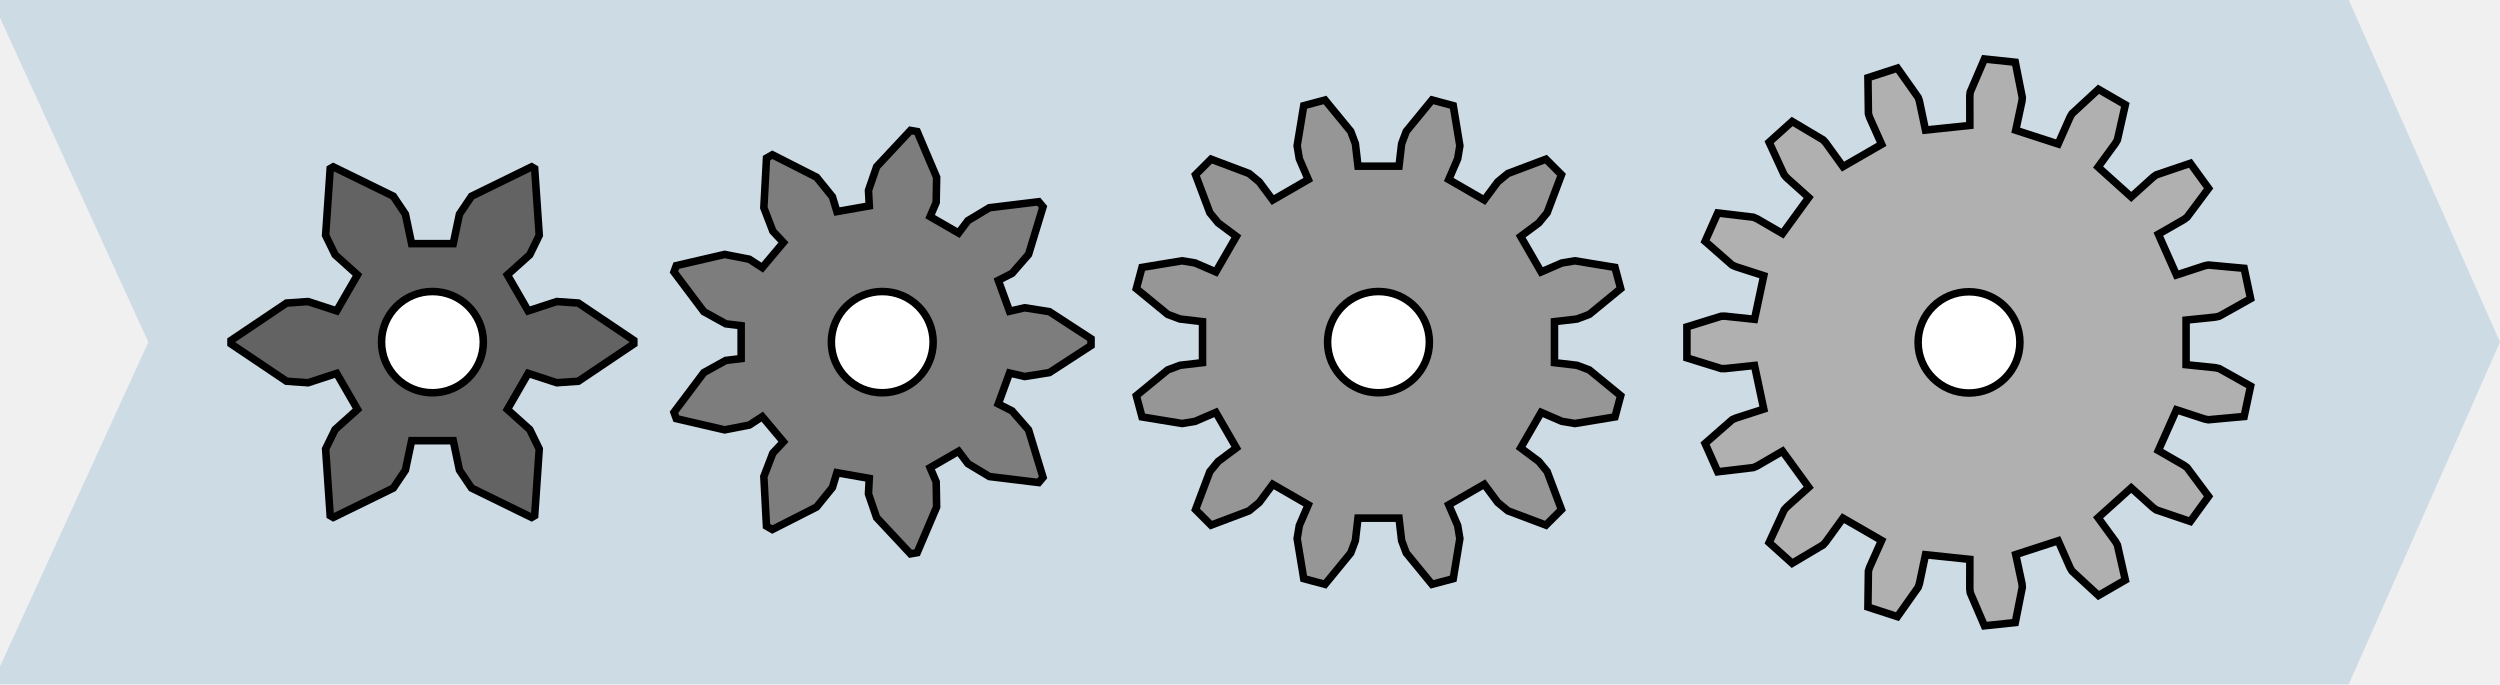
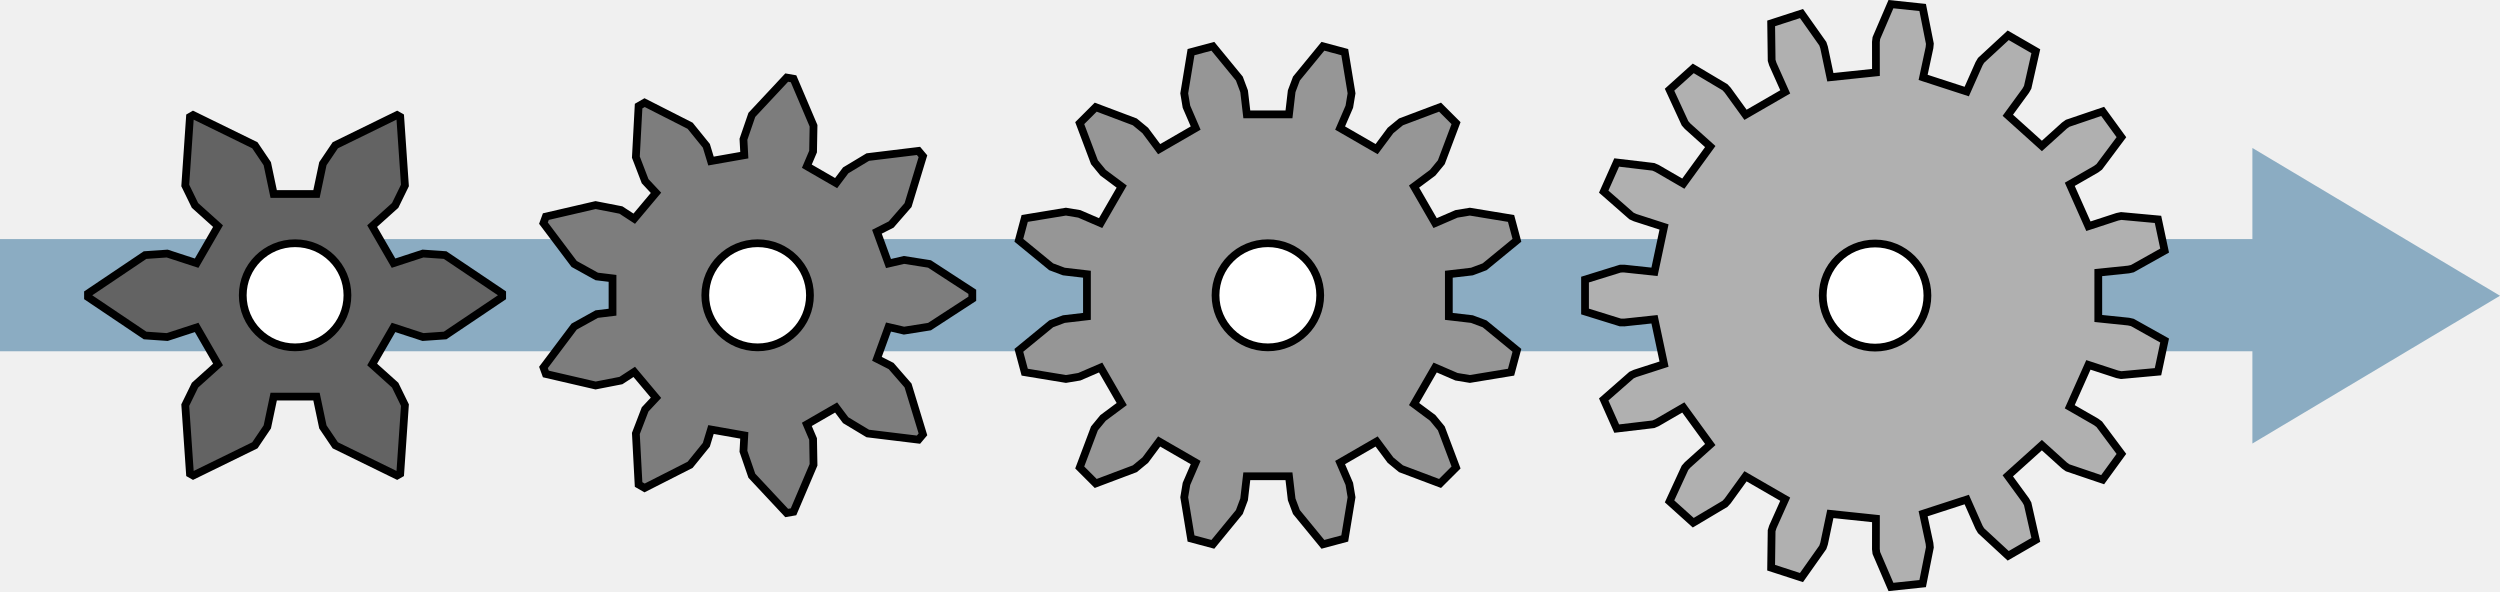
- <svg xmlns="http://www.w3.org/2000/svg" width="175.28mm" height="47.976mm" viewBox="0 0 175.28 47.976" version="1.1" id="svg1">
+ <svg xmlns="http://www.w3.org/2000/svg" width="170.464mm" height="40.304mm" viewBox="0 0 170.464 40.304" version="1.1" id="svg1">
  <defs id="defs1" />
-   <g id="g78" transform="translate(-17.18989,-74.57385)">
-     <path id="rect86" style="fill:#cddbe5;fill-opacity:1;stroke:none;stroke-width:1.19;stroke-dasharray:none;stroke-opacity:1" d="m 17.19,74.574 v 1.248 L 27.592,98.562 17.19,121.301 v 1.248 h 164.676 v 0 l 10.604,-23.988 -10.604,-23.988 v 0 z" />
+   <g id="g78" transform="translate(-27.38747,-78.42746)">
+     <path id="rect87" style="fill:#8bacc2;fill-opacity:1;stroke:none;stroke-width:0.508;stroke-dasharray:none;stroke-opacity:1" d="m 180.968,88.517 v 6.212 H 27.387 v 7.648 H 180.968 v 6.293 L 197.851,98.593 Z" />
    <g transform="matrix(0.906076,-0.1925924,0.1925924,0.906076,155.3278,98.57965)" id="g66" style="stroke-width:0.571;stroke-dasharray:none">
      <path style="fill:#b0b0b0;fill-opacity:1;stroke:#000000;stroke-width:0.571;stroke-dasharray:none" d="m 16.33,-1.746 2.226,-0.238 0.29,0.003 2.598,0.807 v 2.348 l -2.598,0.807 -0.29,0.003 -2.226,-0.238 -0.702,3.301 2.13,0.688 0.263,0.121 2.046,1.794 -0.955,2.145 -2.702,-0.32 -0.266,-0.115 -1.937,-1.123 -1.984,2.73 1.666,1.495 0.192,0.217 1.139,2.471 -1.745,1.571 -2.338,-1.391 -0.196,-0.213 -1.313,-1.813 -2.923,1.687 0.914,2.043 0.087,0.277 0.036,2.72 L 5.51,20.757 3.94,18.535 3.847,18.261 3.386,16.07 0.029,16.423 0.033,18.662 0,18.949 l -1.074,2.5 -2.335,-0.245 -0.531,-2.668 0.027,-0.289 0.469,-2.189 -3.21,-1.043 -0.907,2.047 -0.148,0.249 -1.998,1.847 -2.034,-1.174 0.601,-2.654 0.142,-0.253 1.319,-1.809 -2.508,-2.258 -1.661,1.501 -0.236,0.168 -2.576,0.875 -1.38,-1.9 1.628,-2.18 0.233,-0.173 1.941,-1.116 -1.373,-3.083 -2.128,0.696 -0.284,0.057 -2.709,-0.249 -0.488,-2.297 2.374,-1.329 0.283,-0.063 2.227,-0.23 v -3.375 l -2.227,-0.23 -0.283,-0.063 -2.374,-1.329 0.488,-2.297 2.709,-0.249 0.284,0.057 2.128,0.696 1.373,-3.083 -1.941,-1.116 -0.233,-0.173 -1.628,-2.18 1.38,-1.9 2.576,0.875 0.236,0.168 1.661,1.501 2.508,-2.258 -1.319,-1.809 -0.142,-0.253 -0.601,-2.654 2.034,-1.174 1.998,1.847 0.148,0.249 0.907,2.047 3.21,-1.043 -0.469,-2.189 -0.027,-0.289 0.531,-2.668 2.335,-0.245 1.074,2.5 0.033,0.288 -0.004,2.239 3.356,0.353 0.462,-2.191 0.093,-0.275 1.57,-2.222 2.233,0.726 -0.036,2.72 -0.087,0.277 -0.914,2.043 2.923,1.687 1.313,-1.813 0.196,-0.213 2.338,-1.391 1.745,1.571 -1.139,2.471 -0.192,0.217 -1.666,1.495 1.984,2.73 1.937,-1.123 0.266,-0.115 2.702,-0.32 0.955,2.145 -2.046,1.794 -0.263,0.121 -2.13,0.688 z" id="path65" />
    </g>
    <g transform="matrix(-0.2544427,-0.9495933,0.9495933,-0.2544427,113.8377,98.56163)" id="g71" style="stroke-width:0.538;stroke-dasharray:none">
      <path style="fill:#969696;fill-opacity:1;stroke:#000000;stroke-width:0.538;stroke-dasharray:none" d="m 12.499,-1.835 1.595,-0.234 0.936,0.091 2.639,1.195 v 1.568 l -2.639,1.195 -0.936,0.091 -1.595,-0.234 -0.757,2.825 1.499,0.595 0.765,0.547 1.688,2.354 -0.784,1.358 -2.883,-0.285 -0.856,-0.389 -1.264,-1 -2.068,2.068 1,1.264 0.389,0.856 0.285,2.883 -1.358,0.784 -2.354,-1.688 -0.547,-0.765 -0.595,-1.499 -2.825,0.757 0.234,1.595 -0.091,0.936 -1.195,2.639 h -1.568 l -1.195,-2.639 -0.091,-0.936 0.234,-1.595 -2.825,-0.757 -0.595,1.499 -0.547,0.765 -2.354,1.688 -1.358,-0.784 0.285,-2.883 0.389,-0.856 1,-1.264 -2.068,-2.068 -1.264,1 -0.856,0.389 -2.883,0.285 -0.784,-1.358 1.688,-2.354 0.765,-0.547 1.499,-0.595 -0.757,-2.825 -1.595,0.234 -0.936,-0.091 -2.639,-1.195 v -1.568 l 2.639,-1.195 0.936,-0.091 1.595,0.234 0.757,-2.825 -1.499,-0.595 -0.765,-0.547 -1.688,-2.354 0.784,-1.358 2.883,0.285 0.856,0.389 1.264,1 2.068,-2.068 -1,-1.264 -0.389,-0.856 -0.285,-2.883 1.358,-0.784 2.354,1.688 0.547,0.765 0.595,1.499 2.825,-0.757 -0.234,-1.595 0.091,-0.936 1.195,-2.639 h 1.568 l 1.195,2.639 0.091,0.936 -0.234,1.595 2.825,0.757 0.595,-1.499 0.547,-0.765 2.354,-1.688 1.358,0.784 -0.285,2.883 -0.389,0.856 -1,1.264 2.068,2.068 1.264,-1 0.856,-0.389 2.883,-0.285 0.784,1.358 -1.688,2.354 -0.765,0.547 -1.499,0.595 z" id="path70" />
    </g>
    <g transform="matrix(1.081927,0,0,1.081927,78.65125,98.56163)" id="g73" style="stroke-width:0.489;stroke-dasharray:none">
      <path style="fill:#7d7d7d;fill-opacity:1;stroke:#000000;stroke-width:0.489;stroke-dasharray:none" d="m 8.614,-2.001 0.977,-0.227 1.606,0.254 2.698,1.756 V 0.219 L 11.197,1.974 9.591,2.228 8.614,2.001 7.885,4.004 8.779,4.458 9.846,5.685 10.784,8.764 10.503,9.099 7.308,8.71 5.915,7.872 5.312,7.07 3.467,8.135 3.86,9.058 3.889,10.684 2.628,13.645 2.197,13.721 0,11.37 -0.529,9.832 -0.475,8.83 -2.574,8.46 -2.866,9.42 -3.889,10.684 -6.758,12.142 -7.137,11.924 -7.308,8.71 -6.725,7.192 -6.04,6.459 -7.41,4.827 -8.25,5.374 -9.846,5.685 -12.982,4.958 -13.131,4.547 -11.197,1.974 -9.775,1.186 -8.779,1.065 v -2.131 l -0.996,-0.121 -1.422,-0.788 -1.935,-2.572 0.15,-0.411 3.135,-0.727 1.596,0.311 0.841,0.548 1.37,-1.632 -0.685,-0.733 -0.583,-1.518 0.172,-3.214 0.379,-0.219 2.869,1.458 1.023,1.264 0.292,0.96 2.099,-0.37 -0.054,-1.002 0.529,-1.537 2.197,-2.352 0.431,0.076 1.26,2.961 -0.029,1.626 -0.393,0.923 1.845,1.065 0.603,-0.802 1.393,-0.838 3.195,-0.389 0.281,0.335 -0.938,3.079 -1.067,1.227 -0.895,0.454 z" id="path72" />
    </g>
    <g transform="matrix(1.397257,0,0,1.397257,47.5085,98.56163)" id="g77" style="stroke-width:0.379;stroke-dasharray:none">
      <path style="fill:#636363;fill-opacity:1;stroke:#000000;stroke-width:0.379;stroke-dasharray:none" d="m 4.804,-1.568 1.436,-0.469 1.081,0.075 2.784,1.873 V 0.089 L 7.321,1.962 6.24,2.037 4.804,1.568 3.76,3.376 4.884,4.386 5.36,5.36 5.13,8.708 4.976,8.796 1.962,7.321 1.356,6.423 1.044,4.944 H -1.044 L -1.356,6.423 -1.962,7.321 -4.976,8.796 -5.13,8.708 -5.36,5.36 -4.884,4.386 -3.76,3.376 -4.804,1.568 -6.24,2.037 -7.321,1.962 -10.106,0.089 v -0.177 l 2.784,-1.873 1.081,-0.075 1.436,0.469 1.044,-1.808 -1.124,-1.01 -0.475,-0.974 0.23,-3.348 0.153,-0.089 3.014,1.475 0.606,0.899 0.312,1.479 H 1.044 L 1.356,-6.423 1.962,-7.321 4.976,-8.796 5.13,-8.708 5.36,-5.36 4.884,-4.386 3.76,-3.376 Z" id="path76" />
    </g>
    <ellipse style="fill:#ffffff;fill-opacity:1;stroke:#000000;stroke-width:0.529;stroke-dasharray:none" id="path86" cx="155.241" cy="98.58" rx="3.569" ry="3.55" />
    <ellipse style="fill:#ffffff;fill-opacity:1;stroke:#000000;stroke-width:0.529;stroke-dasharray:none" id="path86-7" cx="113.838" cy="98.562" rx="3.569" ry="3.55" />
    <ellipse style="fill:#ffffff;fill-opacity:1;stroke:#000000;stroke-width:0.529;stroke-dasharray:none" id="path86-5" cx="79.047" cy="98.562" rx="3.569" ry="3.55" />
    <ellipse style="fill:#ffffff;fill-opacity:1;stroke:#000000;stroke-width:0.529;stroke-dasharray:none" id="path86-2" cx="47.509" cy="98.562" rx="3.569" ry="3.55" />
  </g>
</svg>
